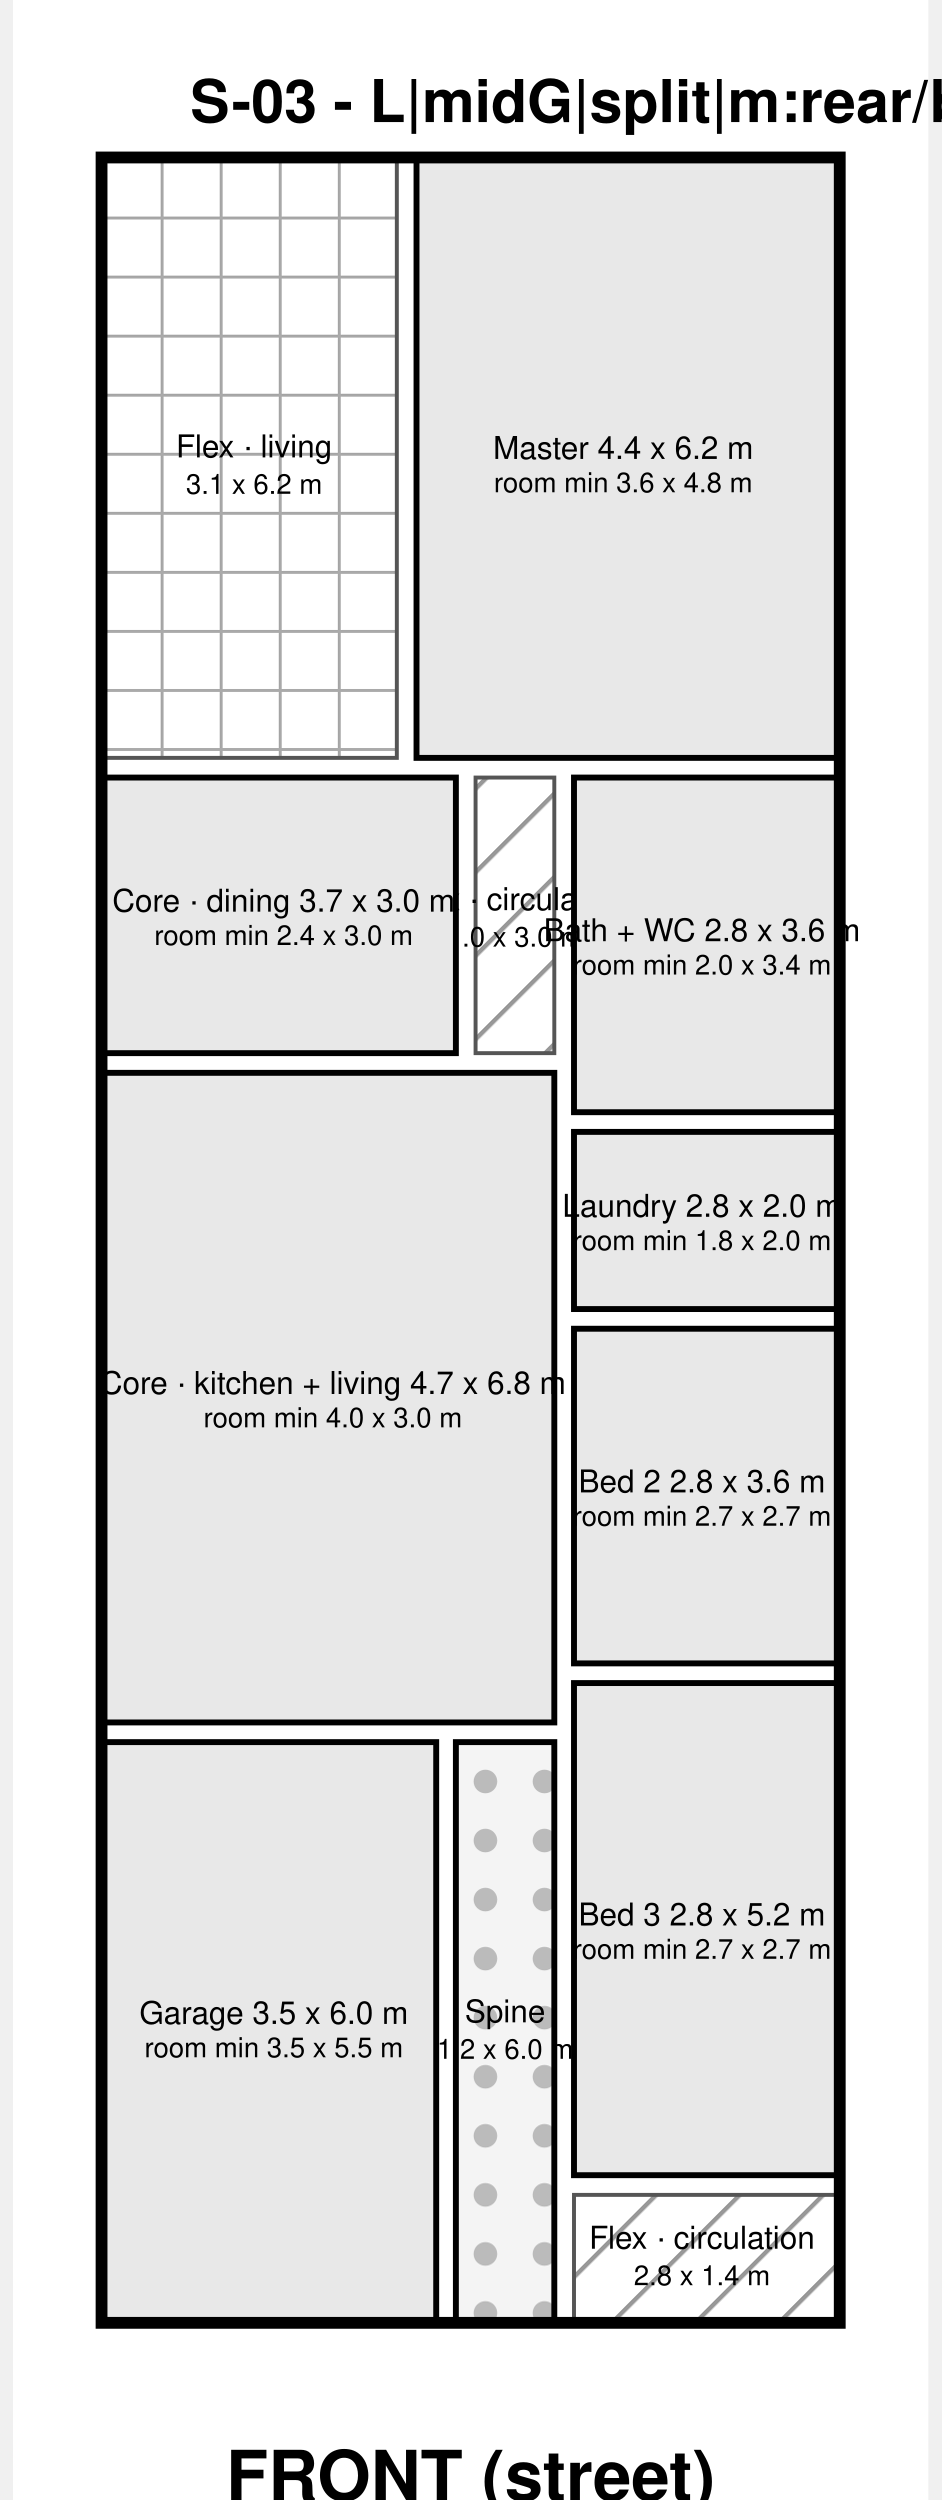
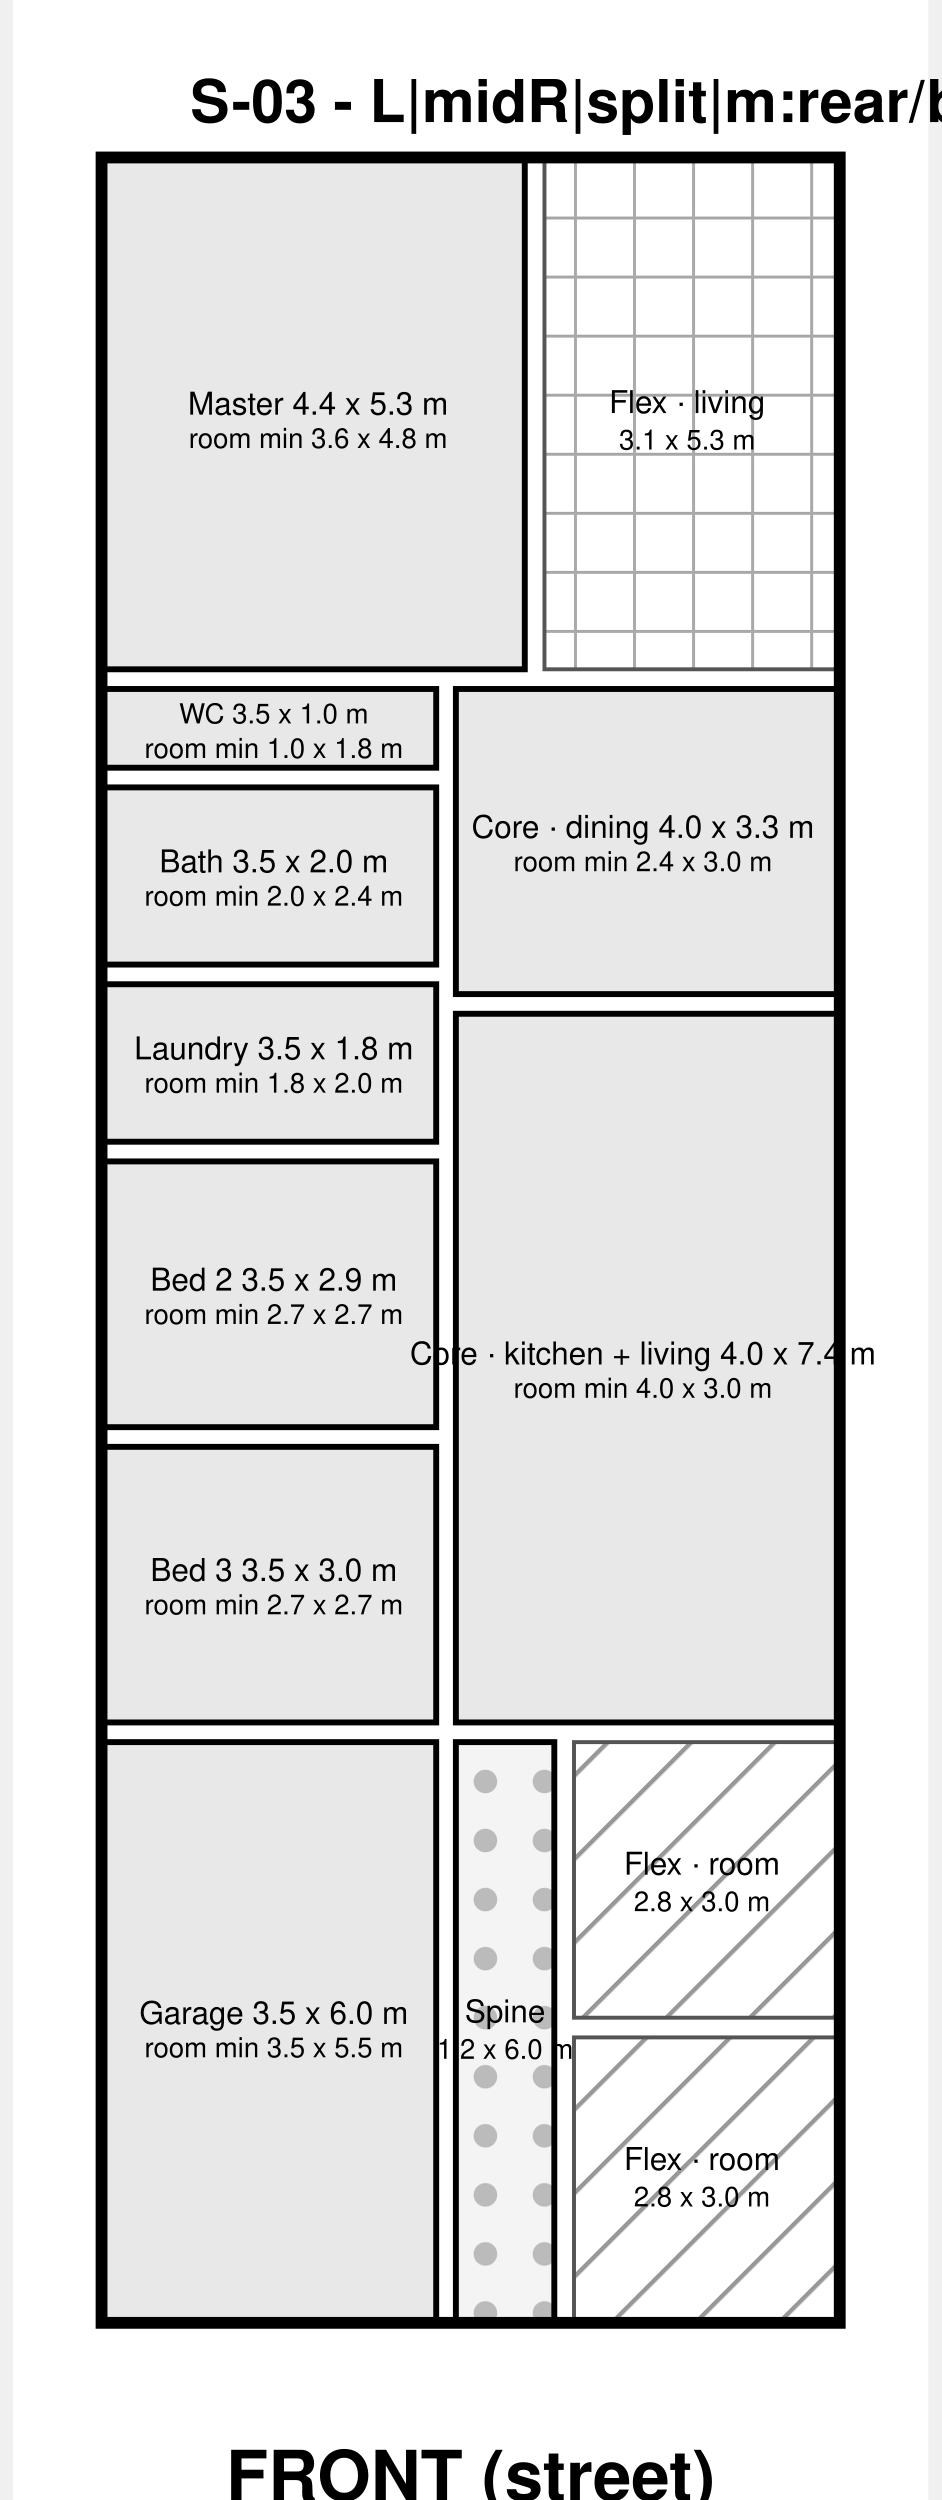
<svg xmlns="http://www.w3.org/2000/svg" width="465" height="1235" viewBox="-900 -1600 9300 25400" font-family="Helvetica, Arial, sans-serif" fill="#000">
  <defs>
    <pattern id="hatch" width="600" height="600" patternUnits="userSpaceOnUse" patternTransform="rotate(45)">
      <rect width="600" height="600" fill="#ffffff" />
      <line x1="0" y1="0" x2="0" y2="600" stroke="#999" stroke-width="90" />
    </pattern>
    <pattern id="hatch2" width="500" height="500" patternUnits="userSpaceOnUse" patternTransform="rotate(-45)">
      <rect width="500" height="500" fill="#ffffff" />
      <line x1="0" y1="0" x2="0" y2="500" stroke="#666" stroke-width="70" />
    </pattern>
    <pattern id="hatch3" width="600" height="600" patternUnits="userSpaceOnUse">
      <rect width="600" height="600" fill="#ffffff" />
      <line x1="0" y1="0" x2="0" y2="600" stroke="#aaa" stroke-width="60" />
      <line x1="0" y1="0" x2="600" y2="0" stroke="#aaa" stroke-width="60" />
    </pattern>
    <pattern id="dots" width="600" height="600" patternUnits="userSpaceOnUse">
      <rect width="600" height="600" fill="#f4f4f4" />
      <circle cx="300" cy="300" r="120" fill="#bbb" />
    </pattern>
  </defs>
  <rect x="-900" y="-1600" width="9300" height="25400" fill="#ffffff" />
-   <text x="900" y="-360" font-size="600" font-weight="bold">S-03 - L|midG|split|m:rear/block|wet:block|rr:FM|nofw|v0</text>
+   <text x="900" y="-360" font-size="600" font-weight="bold">S-03 - L|midR|split|m:rear/block|wet:split|rr:MF|nofw|v0</text>
  <g>
-     <rect x="0" y="0" width="3000" height="6100" fill="url(#hatch3)" stroke="#555" stroke-width="40" />
-     <text x="1550" y="2940" font-size="320" text-anchor="middle" dominant-baseline="middle">Flex · living</text>
-     <text x="1550" y="3324" font-size="280" text-anchor="middle" dominant-baseline="middle">3.1 x 6.2 m</text>
+     <rect x="4500" y="0" width="3000" height="5200" fill="url(#hatch3)" stroke="#555" stroke-width="40" />
+     <text x="5950" y="2490" font-size="320" text-anchor="middle" dominant-baseline="middle">Flex · living</text>
+     <text x="5950" y="2874" font-size="280" text-anchor="middle" dominant-baseline="middle">3.1 x 5.3 m</text>
  </g>
  <g>
-     <rect x="3800" y="6300" width="800" height="2800" fill="url(#hatch)" stroke="#555" stroke-width="40" />
-     <text x="4200" y="7540" font-size="320" text-anchor="middle" dominant-baseline="middle">Flex · circulation</text>
-     <text x="4200" y="7924" font-size="280" text-anchor="middle" dominant-baseline="middle">1.0 x 3.0 m</text>
+     <rect x="4800" y="16100" width="2700" height="2800" fill="url(#hatch)" stroke="#555" stroke-width="40" />
+     <text x="6100" y="17340" font-size="320" text-anchor="middle" dominant-baseline="middle">Flex · room</text>
+     <text x="6100" y="17724" font-size="280" text-anchor="middle" dominant-baseline="middle">2.8 x 3.0 m</text>
  </g>
  <g>
-     <rect x="4800" y="20700" width="2700" height="1300" fill="url(#hatch)" stroke="#555" stroke-width="40" />
-     <text x="6100" y="21140" font-size="320" text-anchor="middle" dominant-baseline="middle">Flex · circulation</text>
-     <text x="6100" y="21524" font-size="280" text-anchor="middle" dominant-baseline="middle">2.8 x 1.4 m</text>
+     <rect x="4800" y="19100" width="2700" height="2900" fill="url(#hatch)" stroke="#555" stroke-width="40" />
+     <text x="6100" y="20340" font-size="320" text-anchor="middle" dominant-baseline="middle">Flex · room</text>
+     <text x="6100" y="20724" font-size="280" text-anchor="middle" dominant-baseline="middle">2.8 x 3.0 m</text>
  </g>
  <g>
-     <rect x="3200" y="0" width="4300" height="6100" fill="#e8e8e8" stroke="#000" stroke-width="60" />
-     <text x="5300" y="2956" font-size="320" text-anchor="middle" dominant-baseline="middle">Master 4.4 x 6.2 m</text>
-     <text x="5300" y="3308" font-size="280" text-anchor="middle" dominant-baseline="middle">room min 3.6 x 4.8 m</text>
+     <rect x="0" y="0" width="4300" height="5200" fill="#e8e8e8" stroke="#000" stroke-width="60" />
+     <text x="2200" y="2506" font-size="320" text-anchor="middle" dominant-baseline="middle">Master 4.4 x 5.3 m</text>
+     <text x="2200" y="2858" font-size="280" text-anchor="middle" dominant-baseline="middle">room min 3.6 x 4.8 m</text>
  </g>
  <g>
-     <rect x="0" y="6300" width="3600" height="2800" fill="#e8e8e8" stroke="#000" stroke-width="60" />
-     <text x="1850" y="7556" font-size="320" text-anchor="middle" dominant-baseline="middle">Core · dining 3.7 x 3.0 m</text>
-     <text x="1850" y="7908" font-size="280" text-anchor="middle" dominant-baseline="middle">room min 2.4 x 3.0 m</text>
+     <rect x="0" y="5400" width="3400" height="800" fill="#e8e8e8" stroke="#000" stroke-width="60" />
+     <text x="1750" y="5656" font-size="280" text-anchor="middle" dominant-baseline="middle">WC 3.5 x 1.0 m</text>
+     <text x="1750" y="6008" font-size="280" text-anchor="middle" dominant-baseline="middle">room min 1.0 x 1.8 m</text>
  </g>
  <g>
-     <rect x="0" y="9300" width="4600" height="6600" fill="#e8e8e8" stroke="#000" stroke-width="60" />
-     <text x="2350" y="12456" font-size="320" text-anchor="middle" dominant-baseline="middle">Core · kitchen + living 4.7 x 6.8 m</text>
-     <text x="2350" y="12808" font-size="280" text-anchor="middle" dominant-baseline="middle">room min 4.0 x 3.0 m</text>
+     <rect x="0" y="6400" width="3400" height="1800" fill="#e8e8e8" stroke="#000" stroke-width="60" />
+     <text x="1750" y="7156" font-size="320" text-anchor="middle" dominant-baseline="middle">Bath 3.5 x 2.0 m</text>
+     <text x="1750" y="7508" font-size="280" text-anchor="middle" dominant-baseline="middle">room min 2.0 x 2.4 m</text>
+   </g>
+   <g>
+     <rect x="0" y="8400" width="3400" height="1600" fill="#e8e8e8" stroke="#000" stroke-width="60" />
+     <text x="1750" y="9056" font-size="320" text-anchor="middle" dominant-baseline="middle">Laundry 3.5 x 1.8 m</text>
+     <text x="1750" y="9408" font-size="280" text-anchor="middle" dominant-baseline="middle">room min 1.8 x 2.0 m</text>
+   </g>
+   <g>
+     <rect x="0" y="10200" width="3400" height="2700" fill="#e8e8e8" stroke="#000" stroke-width="60" />
+     <text x="1750" y="11406" font-size="320" text-anchor="middle" dominant-baseline="middle">Bed 2 3.5 x 2.9 m</text>
+     <text x="1750" y="11758" font-size="280" text-anchor="middle" dominant-baseline="middle">room min 2.7 x 2.7 m</text>
+   </g>
+   <g>
+     <rect x="0" y="13100" width="3400" height="2800" fill="#e8e8e8" stroke="#000" stroke-width="60" />
+     <text x="1750" y="14356" font-size="320" text-anchor="middle" dominant-baseline="middle">Bed 3 3.5 x 3.0 m</text>
+     <text x="1750" y="14708" font-size="280" text-anchor="middle" dominant-baseline="middle">room min 2.7 x 2.7 m</text>
  </g>
  <g>
    <rect x="0" y="16100" width="3400" height="5900" fill="#e8e8e8" stroke="#000" stroke-width="60" />
    <text x="1750" y="18856" font-size="320" text-anchor="middle" dominant-baseline="middle">Garage 3.5 x 6.0 m</text>
    <text x="1750" y="19208" font-size="280" text-anchor="middle" dominant-baseline="middle">room min 3.5 x 5.5 m</text>
  </g>
  <g>
-     <rect x="4800" y="6300" width="2700" height="3400" fill="#e8e8e8" stroke="#000" stroke-width="60" />
-     <text x="6100" y="7856" font-size="320" text-anchor="middle" dominant-baseline="middle">Bath + WC 2.8 x 3.6 m</text>
-     <text x="6100" y="8208" font-size="280" text-anchor="middle" dominant-baseline="middle">room min 2.0 x 3.4 m</text>
+     <rect x="3600" y="5400" width="3900" height="3100" fill="#e8e8e8" stroke="#000" stroke-width="60" />
+     <text x="5500" y="6806" font-size="320" text-anchor="middle" dominant-baseline="middle">Core · dining 4.0 x 3.3 m</text>
+     <text x="5500" y="7158" font-size="280" text-anchor="middle" dominant-baseline="middle">room min 2.4 x 3.0 m</text>
  </g>
  <g>
-     <rect x="4800" y="9900" width="2700" height="1800" fill="#e8e8e8" stroke="#000" stroke-width="60" />
-     <text x="6100" y="10656" font-size="320" text-anchor="middle" dominant-baseline="middle">Laundry 2.8 x 2.0 m</text>
-     <text x="6100" y="11008" font-size="280" text-anchor="middle" dominant-baseline="middle">room min 1.8 x 2.0 m</text>
-   </g>
-   <g>
-     <rect x="4800" y="11900" width="2700" height="3400" fill="#e8e8e8" stroke="#000" stroke-width="60" />
-     <text x="6100" y="13456" font-size="320" text-anchor="middle" dominant-baseline="middle">Bed 2 2.8 x 3.6 m</text>
-     <text x="6100" y="13808" font-size="280" text-anchor="middle" dominant-baseline="middle">room min 2.7 x 2.7 m</text>
-   </g>
-   <g>
-     <rect x="4800" y="15500" width="2700" height="5000" fill="#e8e8e8" stroke="#000" stroke-width="60" />
-     <text x="6100" y="17856" font-size="320" text-anchor="middle" dominant-baseline="middle">Bed 3 2.8 x 5.2 m</text>
-     <text x="6100" y="18208" font-size="280" text-anchor="middle" dominant-baseline="middle">room min 2.7 x 2.7 m</text>
+     <rect x="3600" y="8700" width="3900" height="7200" fill="#e8e8e8" stroke="#000" stroke-width="60" />
+     <text x="5500" y="12156" font-size="320" text-anchor="middle" dominant-baseline="middle">Core · kitchen + living 4.0 x 7.4 m</text>
+     <text x="5500" y="12508" font-size="280" text-anchor="middle" dominant-baseline="middle">room min 4.0 x 3.0 m</text>
  </g>
  <g>
    <rect x="3600" y="16100" width="1000" height="5900" fill="url(#dots)" stroke="#000" stroke-width="60" />
    <text x="4100" y="18840" font-size="320" text-anchor="middle" dominant-baseline="middle">Spine</text>
    <text x="4100" y="19224" font-size="280" text-anchor="middle" dominant-baseline="middle">1.2 x 6.0 m</text>
  </g>
  <rect x="0" y="0" width="7500" height="22000" fill="none" stroke="#000" stroke-width="120" />
  <text x="3750" y="23800" font-size="700" text-anchor="middle" font-weight="bold">FRONT (street)</text>
</svg>
